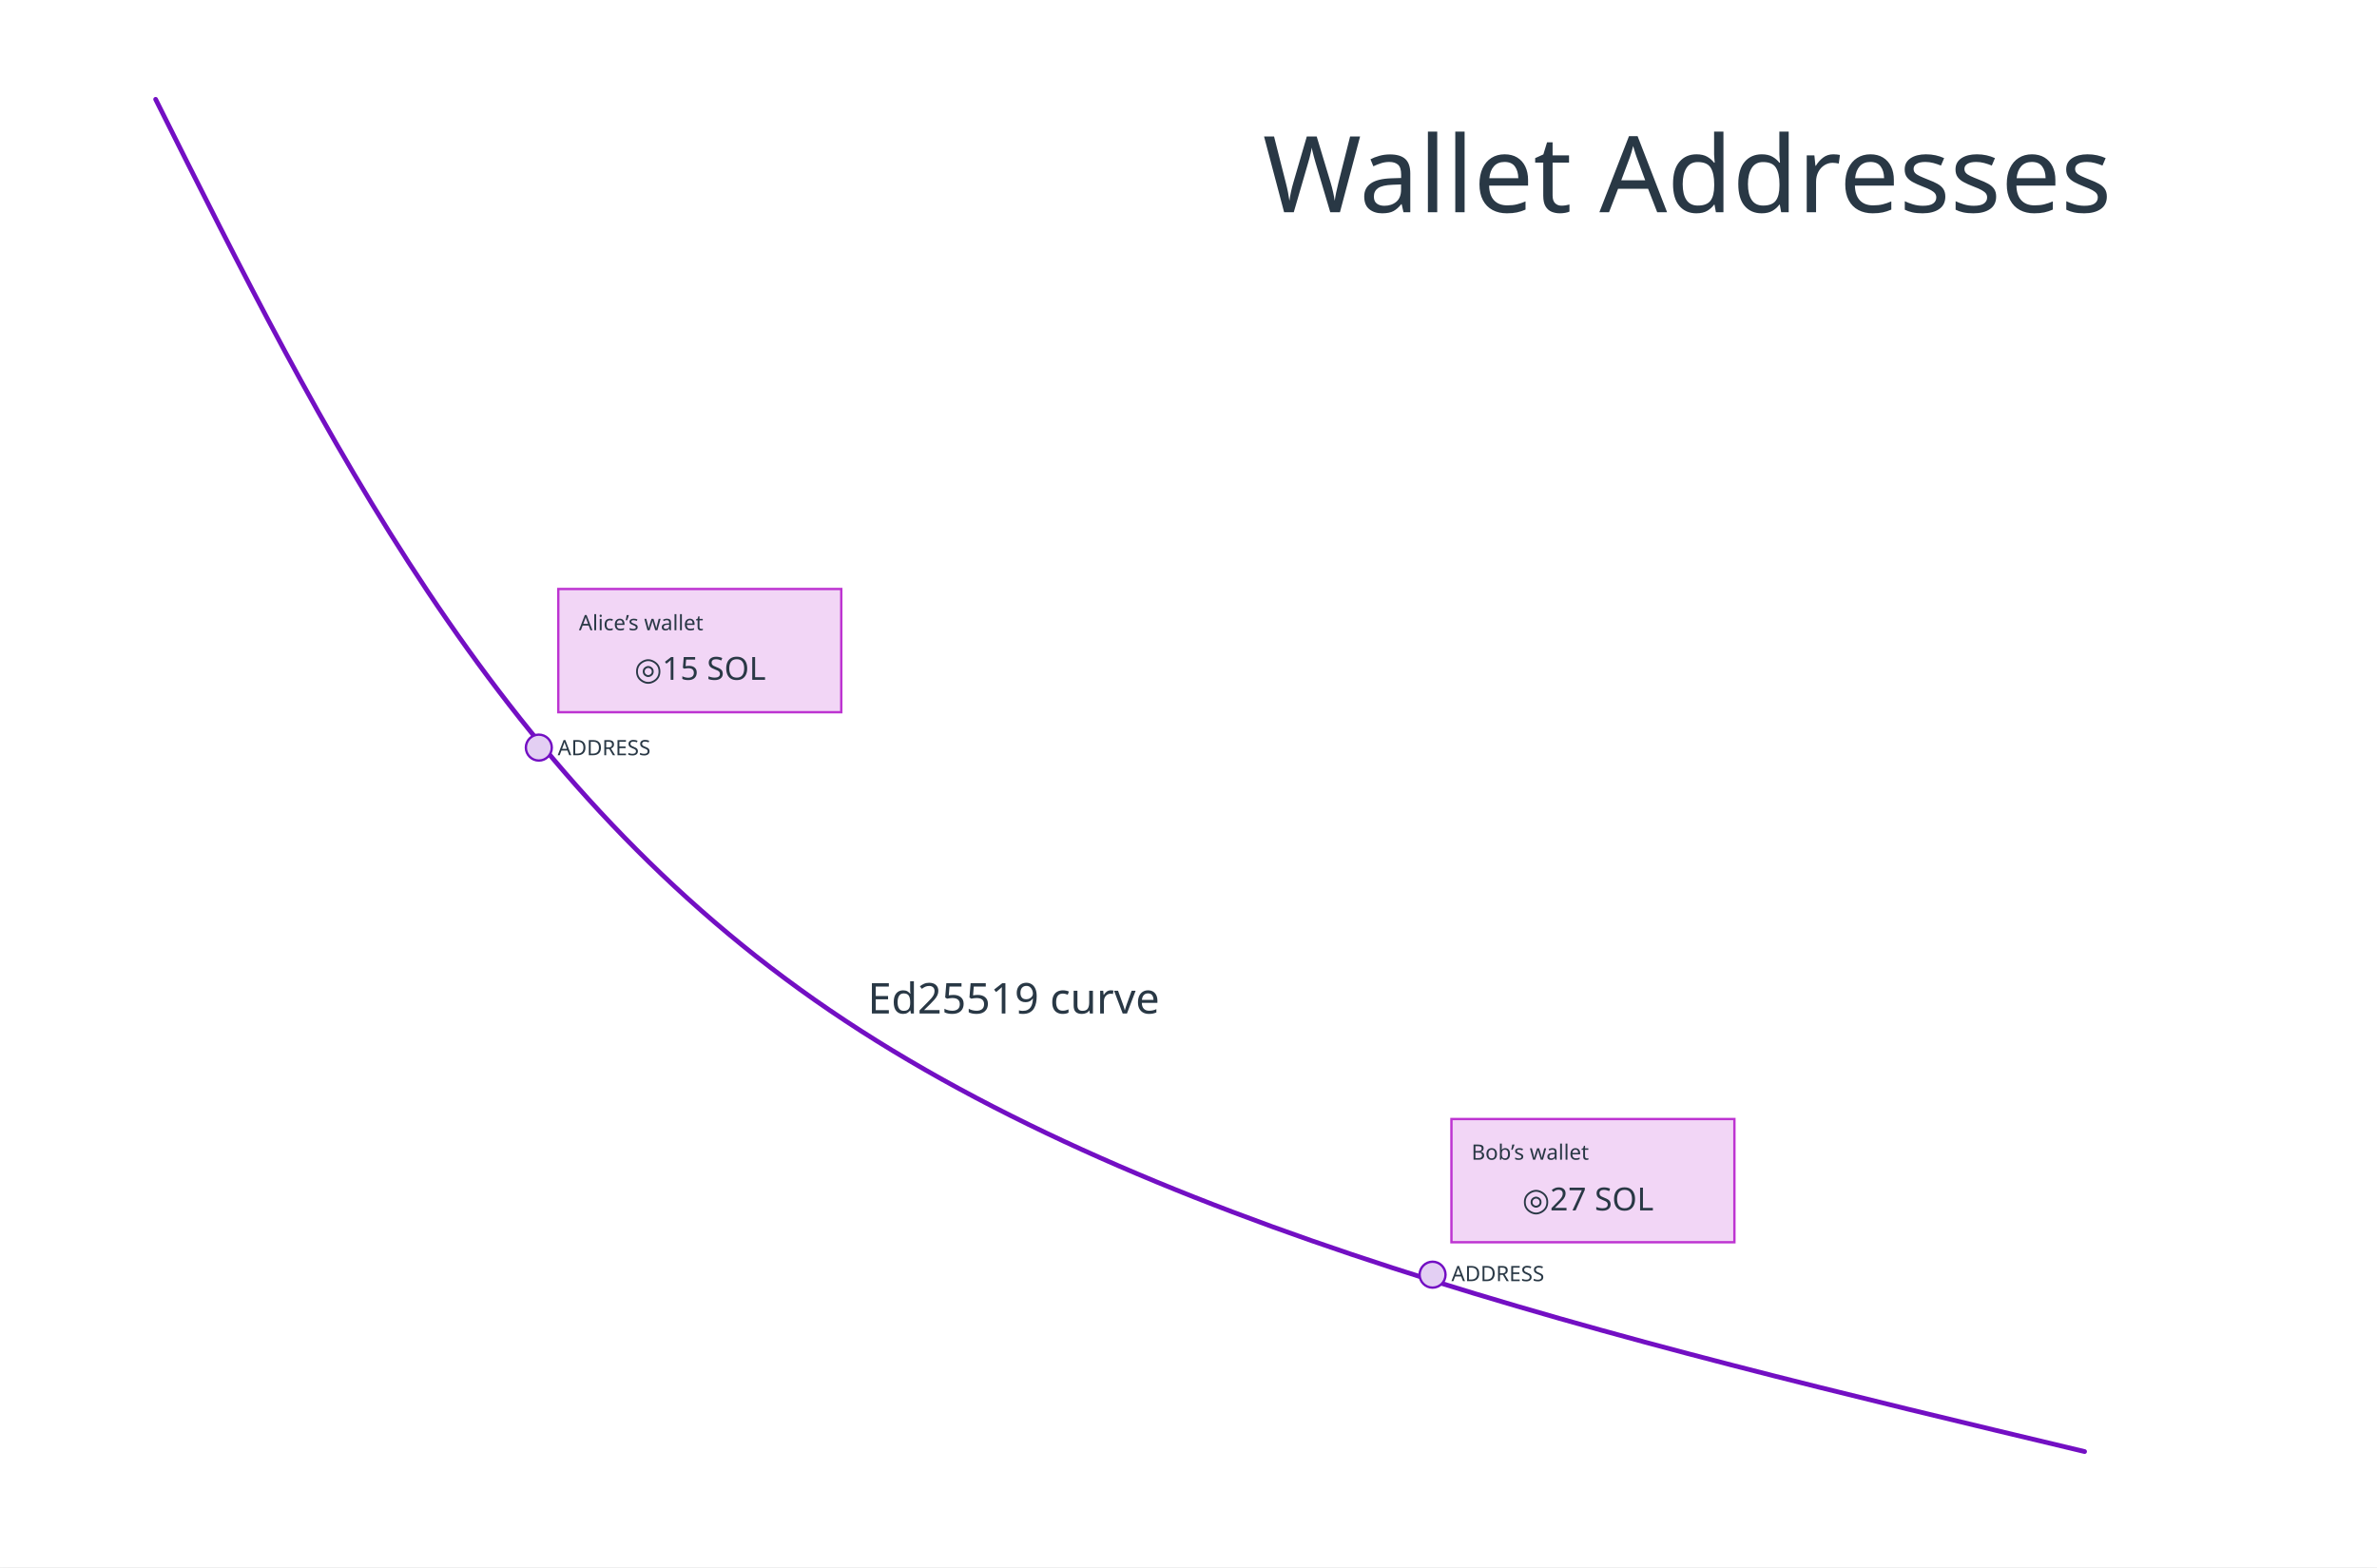
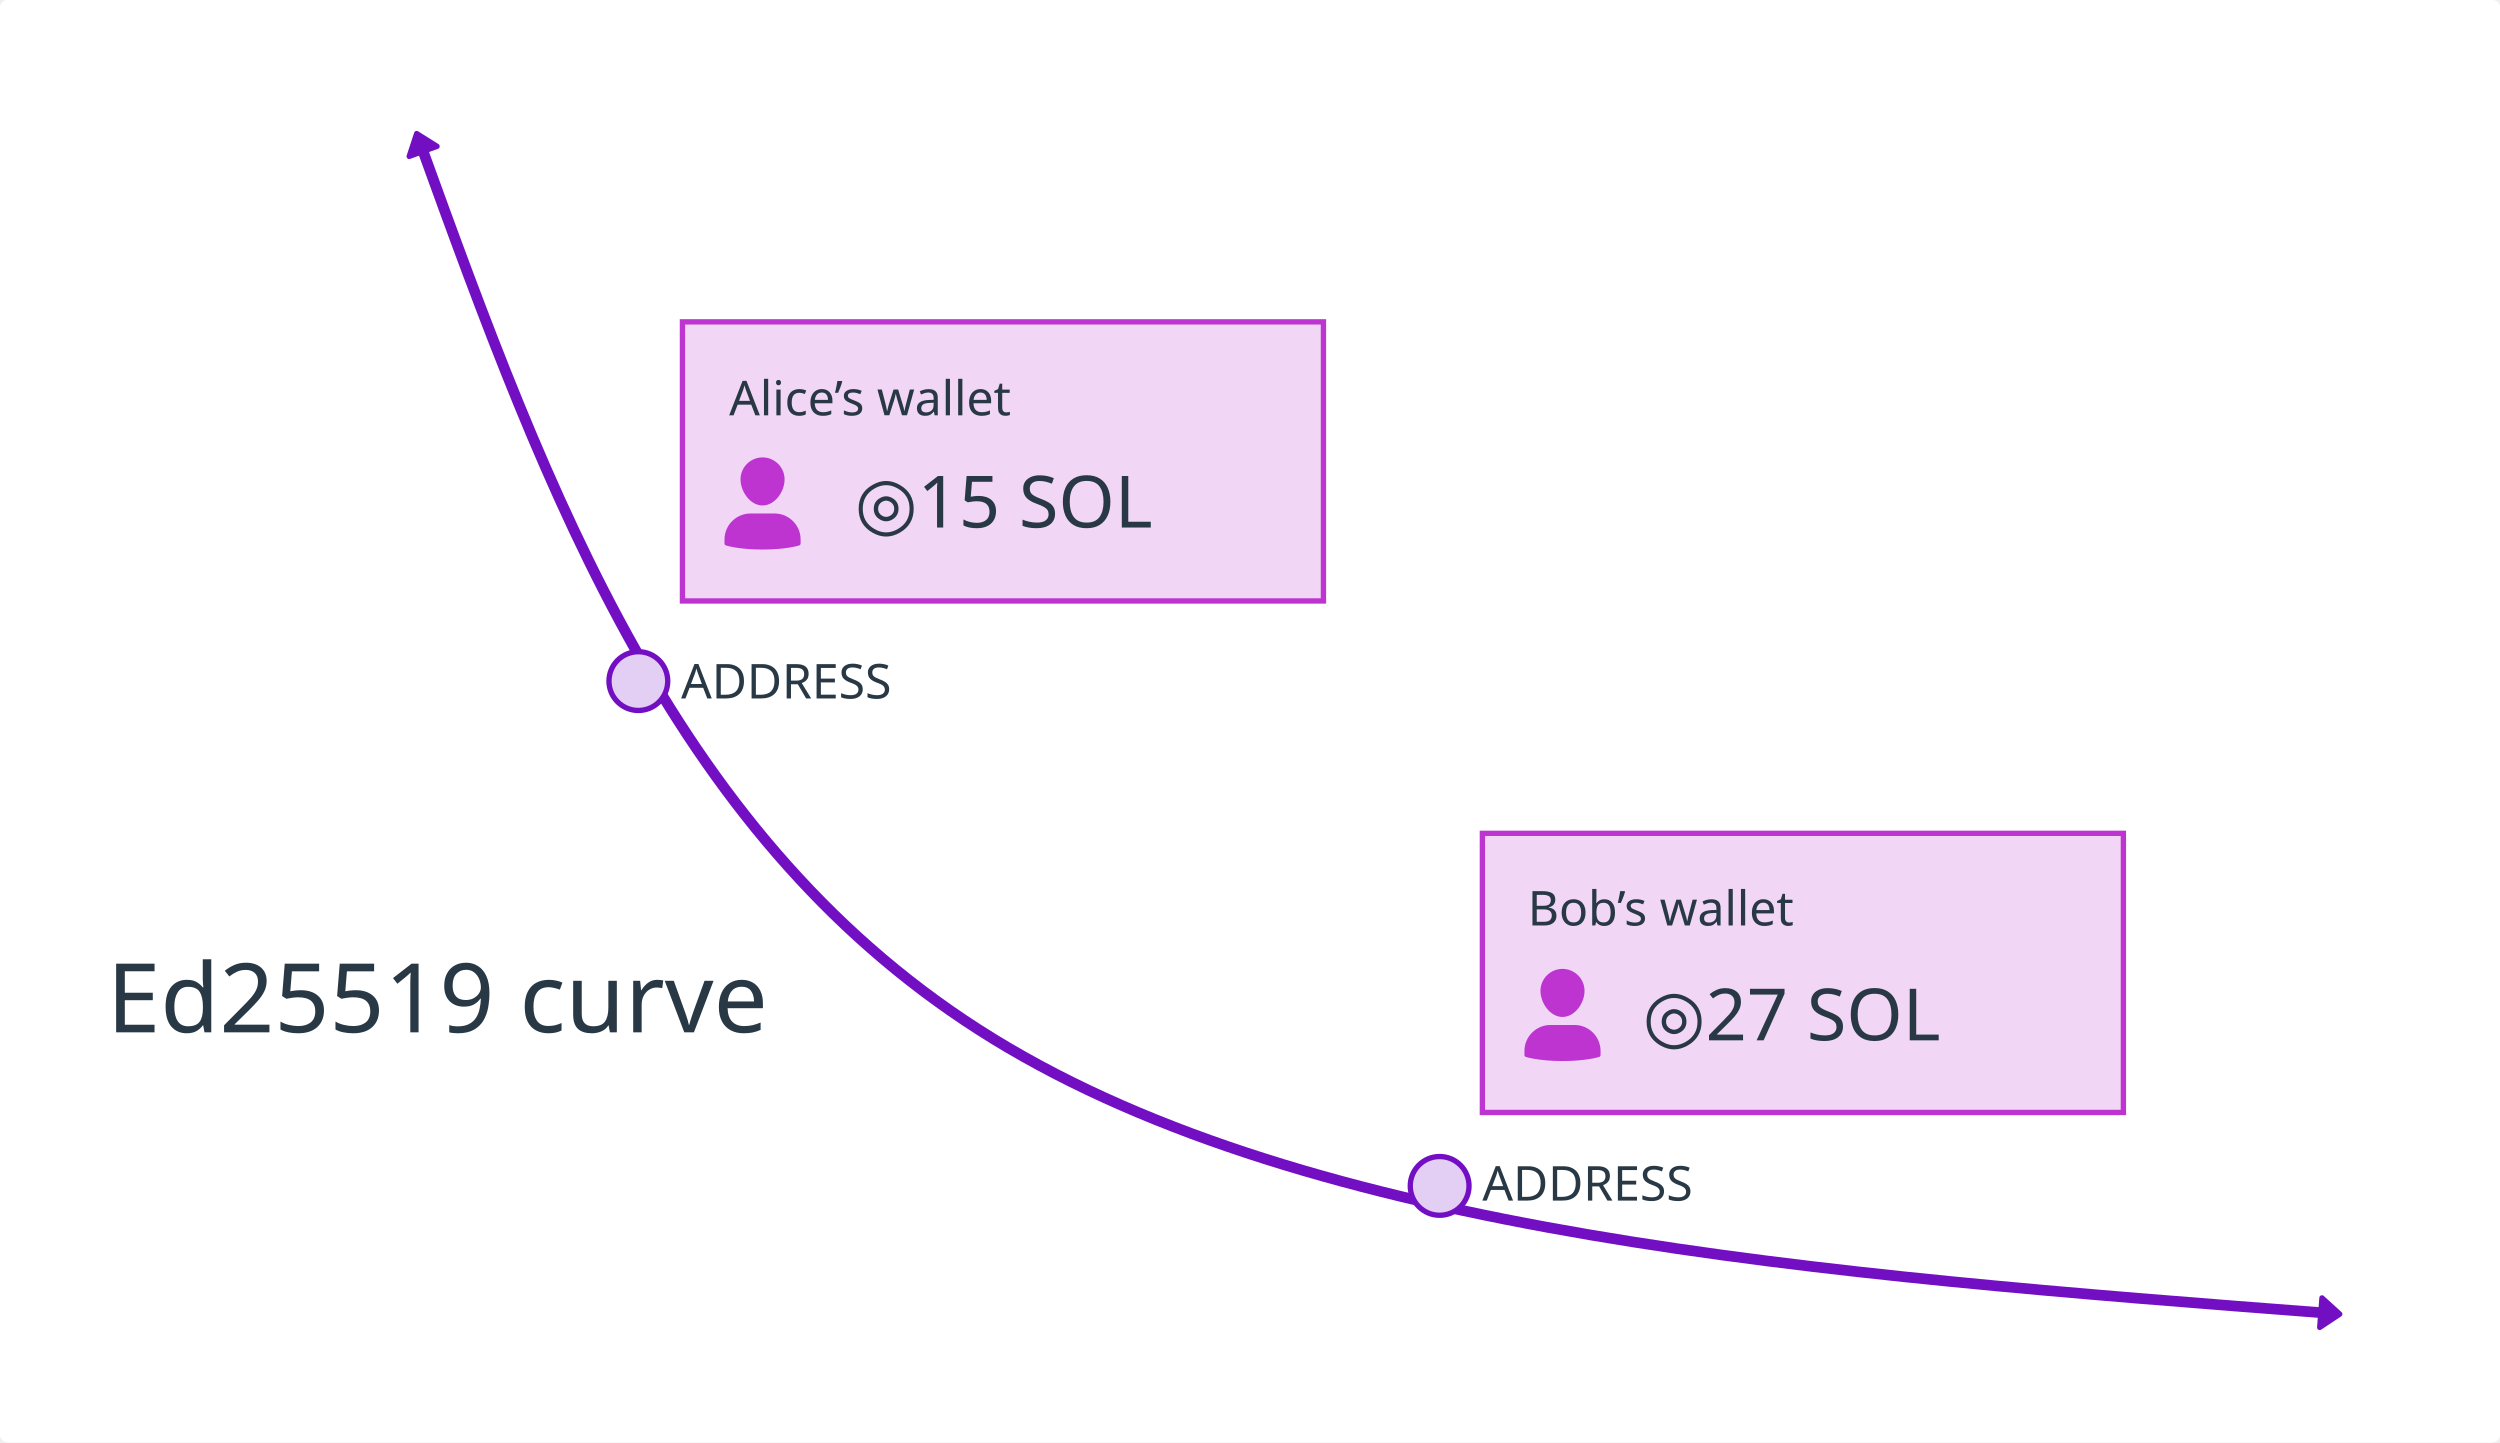
- <svg xmlns="http://www.w3.org/2000/svg" version="1.1" viewBox="372 -1320 2016 1329" width="2016px" height="1329px">
+ <svg xmlns="http://www.w3.org/2000/svg" version="1.1" viewBox="132 240 936 540" width="936px" height="540px">
  <defs>
    <style>@font-face{
    font-family:"DIN Next";
    font-weight: 400;
    src:url("https://whimsical.com/fonts/139e8e25-0eea-4cb4-a5d4-79048803e73d.eot?#iefix");
    src:url("https://whimsical.com/fonts/139e8e25-0eea-4cb4-a5d4-79048803e73d.eot?#iefix") format("eot"),url("https://whimsical.com/fonts/094b15e3-94bd-435b-a595-d40edfde661a.woff2") format("woff2"),url("https://whimsical.com/fonts/7e5fbe11-4858-4bd1-9ec6-a1d9f9d227aa.woff") format("woff"),url("https://whimsical.com/fonts/0f11eff9-9f05-46f5-9703-027c510065d7.ttf") format("truetype"),url("https://whimsical.com/fonts/48b61978-3f30-4274-823c-5cdcd1876918.svg#48b61978-3f30-4274-823c-5cdcd1876918") format("svg");
}
@font-face{
    font-family:"DIN Next";
    font-weight: 400;
    font-style: italic;
    src:url("https://whimsical.com/fonts/df24d5e8-5087-42fd-99b1-b16042d666c8.eot?#iefix");
    src:url("https://whimsical.com/fonts/df24d5e8-5087-42fd-99b1-b16042d666c8.eot?#iefix") format("eot"),url("https://whimsical.com/fonts/46251881-ffe9-4bfb-99c7-d6ce3bebaf3e.woff2") format("woff2"),url("https://whimsical.com/fonts/790ebbf2-62c5-4a32-946f-99d405f9243e.woff") format("woff"),url("https://whimsical.com/fonts/d28199e6-0f4a-42df-97f4-606701c6f75a.ttf") format("truetype"),url("https://whimsical.com/fonts/37a462c0-d86e-492c-b9ab-35e6bd417f6c.svg#37a462c0-d86e-492c-b9ab-35e6bd417f6c") format("svg");
}
@font-face{
    font-weight: 500;
    font-family:"DIN Next";
    src:url("https://whimsical.com/fonts/c5b058fc-55ce-4e06-a175-5c7d9a7e90f4.eot?#iefix");
    src:url("https://whimsical.com/fonts/c5b058fc-55ce-4e06-a175-5c7d9a7e90f4.eot?#iefix") format("eot"),url("https://whimsical.com/fonts/7b29ae40-30ff-4f99-a2b9-cde88669fa2f.woff2") format("woff2"),url("https://whimsical.com/fonts/bf73077c-e354-4562-a085-f4703eb1d653.woff") format("woff"),url("https://whimsical.com/fonts/0ffa6947-5317-4d07-b525-14d08a028821.ttf") format("truetype"),url("https://whimsical.com/fonts/9e423e45-5450-4991-a157-dbe6cf61eb4e.svg#9e423e45-5450-4991-a157-dbe6cf61eb4e") format("svg");
}
@font-face{
    font-family:"DIN Next";
    font-weight: 500;
    font-style: italic;
    src:url("https://whimsical.com/fonts/9897c008-fd65-48a4-afc7-36de2fea97b9.eot?#iefix");
    src:url("https://whimsical.com/fonts/9897c008-fd65-48a4-afc7-36de2fea97b9.eot?#iefix") format("eot"),url("https://whimsical.com/fonts/c7717981-647d-4b76-8817-33062e42d11f.woff2") format("woff2"),url("https://whimsical.com/fonts/b852cd4c-1255-40b1-a2be-73a9105b0155.woff") format("woff"),url("https://whimsical.com/fonts/821b00ad-e741-4e2d-af1a-85594367c8a2.ttf") format("truetype"),url("https://whimsical.com/fonts/d3e3b689-a6b0-45f2-b279-f5e194f87409.svg#d3e3b689-a6b0-45f2-b279-f5e194f87409") format("svg");
}
@font-face{
    font-weight: 700;
    font-family:"DIN Next";
    src:url("https://whimsical.com/fonts/81cd3b08-fd39-4ae3-8d05-9d24709eba84.eot?#iefix");
    src:url("https://whimsical.com/fonts/81cd3b08-fd39-4ae3-8d05-9d24709eba84.eot?#iefix") format("eot"),url("https://whimsical.com/fonts/31704504-4671-47a6-a61e-397f07410d91.woff2") format("woff2"),url("https://whimsical.com/fonts/b8a280da-481f-44a0-8d9c-1bc64bd7227c.woff") format("woff"),url("https://whimsical.com/fonts/276d122a-0fab-447b-9fc0-5d7fb0eafce2.ttf") format("truetype"),url("https://whimsical.com/fonts/8fb8273a-8213-4928-808b-b5bfaf3fd7e9.svg#8fb8273a-8213-4928-808b-b5bfaf3fd7e9") format("svg");
}
@font-face{
    font-family:"DIN Next";
    font-weight: 700;
    font-style: italic;
    src:url("https://whimsical.com/fonts/00cc6df3-ed32-4004-8dd8-1c576600a408.eot?#iefix");
    src:url("https://whimsical.com/fonts/00cc6df3-ed32-4004-8dd8-1c576600a408.eot?#iefix") format("eot"),url("https://whimsical.com/fonts/4132c4c8-680c-4d6d-9251-a2da38503bbd.woff2") format("woff2"),url("https://whimsical.com/fonts/366401fe-6df4-47be-8f55-8a411cff0dd2.woff") format("woff"),url("https://whimsical.com/fonts/dbe4f7ba-fc16-44a6-a577-571620e9edaf.ttf") format("truetype"),url("https://whimsical.com/fonts/f874edca-ee87-4ccf-8b1d-921fbc3c1c36.svg#f874edca-ee87-4ccf-8b1d-921fbc3c1c36") format("svg");
}

@font-face {
    font-family: 'PFDINMonoPro';
    src:url('https://whimsical.com/fonts/PFDINMonoPro-Regular.woff') format('woff');
    font-weight: 400;
}
@font-face {
    font-family: 'PFDINMonoPro';
    src:url('https://whimsical.com/fonts/PFDINMonoPro-Italic.woff') format('woff');
    font-style: italic;
    font-weight: 400;
}
@font-face {
    font-family: 'PFDINMonoPro';
    src:url('https://whimsical.com/fonts/PFDINMonoPro-Bold.woff') format('woff');
    font-weight: 700;
}
@font-face {
    font-family: 'PFDINMonoPro';
    src:url('https://whimsical.com/fonts/PFDINMonoPro-BoldItalic.woff') format('woff');
    font-style: italic;
    font-weight: 700;
}
* {-webkit-font-smoothing: auto; -moz-osx-font-smoothing: auto;}@media print { svg { width: 100%; height: 100%; } }</style>
    <g>
      <filter id="white-fill-shadow" y="-50%" height="200%">
        <feDropShadow dx="0" dy="2" stdDeviation="6" flood-opacity="0.03" flood-color="#000000" />
      </filter>
      <filter id="light-gray-fill-shadow" y="-50%" height="200%">
        <feDropShadow dx="0" dy="2" stdDeviation="6" flood-opacity="0.09" flood-color="#000000" />
      </filter>
      <filter id="yellow-fill-shadow" y="-50%" height="200%">
        <feDropShadow dx="0" dy="2" stdDeviation="6" flood-opacity="0.12" flood-color="#000000" />
      </filter>
      <filter id="fill-shadow" y="-50%" height="200%">
        <feDropShadow dx="0" dy="2" stdDeviation="6" flood-opacity="0.16" flood-color="#000000" />
      </filter>
      <filter id="frame-shadow" y="-50%" height="200%">
        <feDropShadow dx="0" dy="3" stdDeviation="8" flood-opacity="0.06" flood-color="#000000" />
      </filter>
      <filter id="button-shadow" y="-50%" height="200%">
        <feDropShadow dx="0" dy="2" stdDeviation="6" flood-opacity="0.03" flood-color="#000000" />
      </filter>
      <filter id="button-hover-shadow" y="-50%" height="200%">
        <feDropShadow dx="0" dy="2" stdDeviation="6" flood-opacity="0.08" flood-color="#000000" />
      </filter>
      <filter id="badge-shadow" y="-50%" height="200%">
        <feDropShadow dx="0" dy="2" stdDeviation="6" flood-opacity="0.08" flood-color="#000000" />
      </filter>
    </g>
  </defs>
  <g>
-     <rect x="372" y="-1320" width="2016" height="1329" fill="#FFFFFF" filter="url(#frame-shadow)" />
-     <rect x="372" y="-1320" width="2016" height="1329" fill="#FFFFFF" />
-     <svg x="372" y="-1320" width="2016" height="1329" viewBox="372 -1320 2016 1329">
+     <rect x="132" y="240" width="936" height="540" rx="3" ry="3" fill="#FFFFFF" filter="url(#white-fill-shadow)" />
+     <g>
+       <rect x="132" y="240" width="936" height="540" rx="3" ry="3" fill="#FFFFFF" />
+     </g>
+     <g>
      <g>
        <g>
-           <g>
-             <g>
-               <rect width="240" height="104.5" x="1603" y="-371" stroke="#BD34D1" stroke-width="2" fill="#f2d6f6" />
-             </g>
-             <g>
+           <path d="M289.361,293.761c47.553,131.408 95.773,262.268 214.639,335.239c119.169,73.157 309.345,88.127 500.012,102.695" fill="none" stroke="#730FC3" stroke-linecap="round" stroke-linejoin="round" stroke-width="4" />
+           <polygon points="285.203,298.554 288,290 295.623,294.784" fill="#730FC3" stroke="#730FC3" stroke-width="2" stroke-linecap="round" stroke-linejoin="round" />
+           <polygon points="1001.351,725.935 1008,732 1000.506,736.985" fill="#730FC3" stroke="#730FC3" stroke-width="2" stroke-linecap="round" stroke-linejoin="round" />
+         </g>
+       </g>
+       <g>
+         <g class="content">
+           <g>
+             <g>
+               <g>
+                 <g>
+                   <g />
+                   <text fill="#293845" hover-props="{}">
+                     <tspan x="172" y="626.5" font-family="DIN Next, system-ui, sans-serif" font-size="36" font-style="normal" font-weight="normal">Ed25519 curve</tspan>
+                   </text>
+                 </g>
+               </g>
+             </g>
+           </g>
+         </g>
+       </g>
+       <g>
+         <g>
+           <g>
+             <g>
+               <g>
+                 <g>
+                   <rect width="240" height="104.5" x="687" y="552" stroke="#BD34D1" stroke-width="2" fill="#f2d6f6" />
+                 </g>
+                 <g>
+                   <g>
+                     <g class="content">
+                       <g>
+                         <g>
+                           <g>
+                             <g>
+                               <g />
+                               <text fill="#293845" hover-props="{}">
+                                 <tspan x="747" y="629.5" font-family="DIN Next, system-ui, sans-serif" font-size="27" font-style="normal" font-weight="normal">◎27 SOL</tspan>
+                               </text>
+                             </g>
+                           </g>
+                         </g>
+                       </g>
+                     </g>
+                   </g>
+                 </g>
+               </g>
              <g>
                <g class="content">
                  <g>
                    <g>
                      <g>
                        <g>
                          <g />
                          <text fill="#293845" hover-props="{}">
-                             <tspan x="1663" y="-293.5" font-family="DIN Next, system-ui, sans-serif" font-size="27" font-style="normal" font-weight="normal">◎27 SOL</tspan>
+                             <tspan x="704" y="586.5" font-family="DIN Next, system-ui, sans-serif" font-size="18" font-style="normal" font-weight="normal">Bob’s wallet</tspan>
                          </text>
                        </g>
                      </g>
                    </g>
                  </g>
                </g>
              </g>
-             </g>
-           </g>
+               <g>
+                 <g>
+                   <g transform="translate(699 602) rotate(0 18 18)">
+                     <svg id="s8be9467a-dea3-4ff4-8cd6-0f743b2dcd34" width="36" height="36" viewBox="0 0 48 48" data-icon-name="single-02" data-icon-partition="g48-8" data-icon-color="#BD34D1">
+                       <style>#s8be9467a-dea3-4ff4-8cd6-0f743b2dcd34 *[fill='#444444'], #s8be9467a-dea3-4ff4-8cd6-0f743b2dcd34 *[fill='#444'] {fill:#BD34D1;}#s8be9467a-dea3-4ff4-8cd6-0f743b2dcd34 *[stroke='#444444'], #s8be9467a-dea3-4ff4-8cd6-0f743b2dcd34 *[stroke='#444'] {stroke:#BD34D1;}</style>
+                       <g>
+                         <path fill="#444444" d="M30,29H18c-7.168,0-13,5.832-13,13v2c0,0.435,0.281,0.82,0.695,0.953 C5.957,45.036,12.229,47,24,47s18.043-1.964,18.305-2.047C42.719,44.82,43,44.435,43,44v-2C43,34.832,37.168,29,30,29z" />
+                         <path data-color="color-2" fill="#444444" d="M24,25c6.195,0,11-6.988,11-13c0-6.065-4.935-11-11-11S13,5.935,13,12C13,18.012,17.805,25,24,25z" />
+                       </g>
+                     </svg>
+                   </g>
+                 </g>
+               </g>
+             </g>
+           </g>
+           <g>
+             <g>
+               <g>
+                 <g>
+                   <g>
+                     <g class="content">
+                       <g>
+                         <g>
+                           <g>
+                             <g>
+                               <g />
+                               <text fill="#293845" hover-props="{}">
+                                 <tspan x="687" y="689.5" font-family="DIN Next, system-ui, sans-serif" font-size="18" font-style="normal" font-weight="normal">ADDRESS</tspan>
+                               </text>
+                             </g>
+                           </g>
+                         </g>
+                       </g>
+                     </g>
+                   </g>
+                 </g>
+               </g>
+               <g>
+                 <g>
+                   <ellipse stroke="#730FC3" stroke-width="2" fill="#e3cff3" cx="671" cy="684" rx="11" ry="11" />
+                 </g>
+               </g>
+             </g>
+           </g>
+         </g>
+       </g>
+       <g>
+         <g>
          <g>
            <g class="content">
              <g>
                <g>
                  <g>
                    <g>
                      <g />
                      <text fill="#293845" hover-props="{}">
-                         <tspan x="1620" y="-336.5" font-family="DIN Next, system-ui, sans-serif" font-size="18" font-style="normal" font-weight="normal">Bob’s wallet</tspan>
+                         <tspan x="387" y="501.5" font-family="DIN Next, system-ui, sans-serif" font-size="18" font-style="normal" font-weight="normal">ADDRESS</tspan>
                      </text>
                    </g>
                  </g>
                </g>
              </g>
            </g>
          </g>
          <g>
-             <g />
-           </g>
-         </g>
-       </g>
-       <g>
-         <g class="content">
-           <g>
-             <g>
-               <g>
-                 <g>
-                   <g />
-                   <text fill="#293845" hover-props="{}">
-                     <tspan x="845" y="-679.5" font-family="DIN Next, system-ui, sans-serif" font-size="18" font-style="normal" font-weight="normal">ADDRESS</tspan>
-                   </text>
-                 </g>
-               </g>
-             </g>
-           </g>
-         </g>
-       </g>
-       <g>
-         <g>
-           <g>
-             <g>
-               <rect width="240" height="104.5" x="845.5" y="-820.5" stroke="#BD34D1" stroke-width="2" fill="#f2d6f6" />
-             </g>
-             <g>
+             <g>
+               <g>
+                 <g>
+                   <rect width="240" height="104.5" x="387.5" y="360.5" stroke="#BD34D1" stroke-width="2" fill="#f2d6f6" />
+                 </g>
+                 <g>
+                   <g>
+                     <g class="content">
+                       <g>
+                         <g>
+                           <g>
+                             <g>
+                               <g />
+                               <text fill="#293845" hover-props="{}">
+                                 <tspan x="452" y="437.5" font-family="DIN Next, system-ui, sans-serif" font-size="27" font-style="normal" font-weight="normal">◎15 SOL</tspan>
+                               </text>
+                             </g>
+                           </g>
+                         </g>
+                       </g>
+                     </g>
+                   </g>
+                 </g>
+               </g>
              <g>
                <g class="content">
                  <g>
                    <g>
                      <g>
                        <g>
                          <g />
                          <text fill="#293845" hover-props="{}">
-                             <tspan x="910" y="-743.5" font-family="DIN Next, system-ui, sans-serif" font-size="27" font-style="normal" font-weight="normal">◎15 SOL</tspan>
+                             <tspan x="405" y="395.5" font-family="DIN Next, system-ui, sans-serif" font-size="18" font-style="normal" font-weight="normal">Alice’s wallet</tspan>
                          </text>
                        </g>
                      </g>
                    </g>
                  </g>
                </g>
              </g>
-             </g>
-           </g>
-           <g>
-             <g class="content">
-               <g>
-                 <g>
-                   <g>
-                     <g>
-                       <g />
-                       <text fill="#293845" hover-props="{}">
-                         <tspan x="863" y="-785.5" font-family="DIN Next, system-ui, sans-serif" font-size="18" font-style="normal" font-weight="normal">Alice’s wallet</tspan>
-                       </text>
-                     </g>
-                   </g>
-                 </g>
-               </g>
-             </g>
-           </g>
-           <g>
-             <g />
-           </g>
-         </g>
-       </g>
-       <g>
-         <g>
-           <path d="M504,-1235.768c143.167,286.32 286.333,572.64 559,763.768c272.667,191.128 674.833,287.064 1077,383" fill="none" stroke="#730FC3" stroke-linecap="round" stroke-linejoin="round" stroke-width="4" />
-         </g>
-       </g>
-       <g>
-         <g class="content">
-           <g>
-             <g>
-               <g>
-                 <g>
-                   <g />
-                   <text fill="#293845" hover-props="{}">
-                     <tspan x="1108" y="-460.5" font-family="DIN Next, system-ui, sans-serif" font-size="36" font-style="normal" font-weight="normal">Ed25519 curve</tspan>
-                   </text>
-                 </g>
-               </g>
-             </g>
-           </g>
-         </g>
-       </g>
-       <g>
-         <g class="content">
-           <g>
-             <g>
-               <g>
-                 <g>
-                   <g />
-                   <text fill="#293845" hover-props="{}">
-                     <tspan x="1443" y="-1140" font-family="DIN Next, system-ui, sans-serif" font-size="90" font-style="normal" font-weight="normal">Wallet Addresses</tspan>
-                   </text>
-                 </g>
-               </g>
-             </g>
-           </g>
-         </g>
-       </g>
-       <g>
-         <g>
-           <g>
-             <g>
-               <g>
-                 <g class="content">
-                   <g>
-                     <g>
-                       <g>
-                         <g>
-                           <g />
-                           <text fill="#293845" hover-props="{}">
-                             <tspan x="1603" y="-233.5" font-family="DIN Next, system-ui, sans-serif" font-size="18" font-style="normal" font-weight="normal">ADDRESS</tspan>
-                           </text>
-                         </g>
-                       </g>
-                     </g>
-                   </g>
-                 </g>
-               </g>
-             </g>
-           </g>
-           <g>
-             <g>
-               <ellipse stroke="#730FC3" stroke-width="2" fill="#e3cff3" cx="1587" cy="-239" rx="11" ry="11" />
-             </g>
-           </g>
-         </g>
-       </g>
-       <g>
-         <g>
-           <ellipse stroke="#730FC3" stroke-width="2" fill="#e3cff3" cx="829" cy="-686" rx="11" ry="11" />
-         </g>
-       </g>
-     </svg>
-     <g />
+               <g>
+                 <g>
+                   <g transform="translate(399.5 410.5) rotate(0 18 18)">
+                     <svg id="s6ab3cce1-493e-45b2-b890-4c63d4b3cfa7" width="36" height="36" viewBox="0 0 48 48" data-icon-name="single-02" data-icon-partition="g48-8" data-icon-color="#BD34D1">
+                       <style>#s6ab3cce1-493e-45b2-b890-4c63d4b3cfa7 *[fill='#444444'], #s6ab3cce1-493e-45b2-b890-4c63d4b3cfa7 *[fill='#444'] {fill:#BD34D1;}#s6ab3cce1-493e-45b2-b890-4c63d4b3cfa7 *[stroke='#444444'], #s6ab3cce1-493e-45b2-b890-4c63d4b3cfa7 *[stroke='#444'] {stroke:#BD34D1;}</style>
+                       <g>
+                         <path fill="#444444" d="M30,29H18c-7.168,0-13,5.832-13,13v2c0,0.435,0.281,0.82,0.695,0.953 C5.957,45.036,12.229,47,24,47s18.043-1.964,18.305-2.047C42.719,44.82,43,44.435,43,44v-2C43,34.832,37.168,29,30,29z" />
+                         <path data-color="color-2" fill="#444444" d="M24,25c6.195,0,11-6.988,11-13c0-6.065-4.935-11-11-11S13,5.935,13,12C13,18.012,17.805,25,24,25z" />
+                       </g>
+                     </svg>
+                   </g>
+                 </g>
+               </g>
+             </g>
+           </g>
+           <g>
+             <g>
+               <ellipse stroke="#730FC3" stroke-width="2" fill="#e3cff3" cx="371" cy="495" rx="11" ry="11" />
+             </g>
+           </g>
+         </g>
+       </g>
+     </g>
  </g>
</svg>
